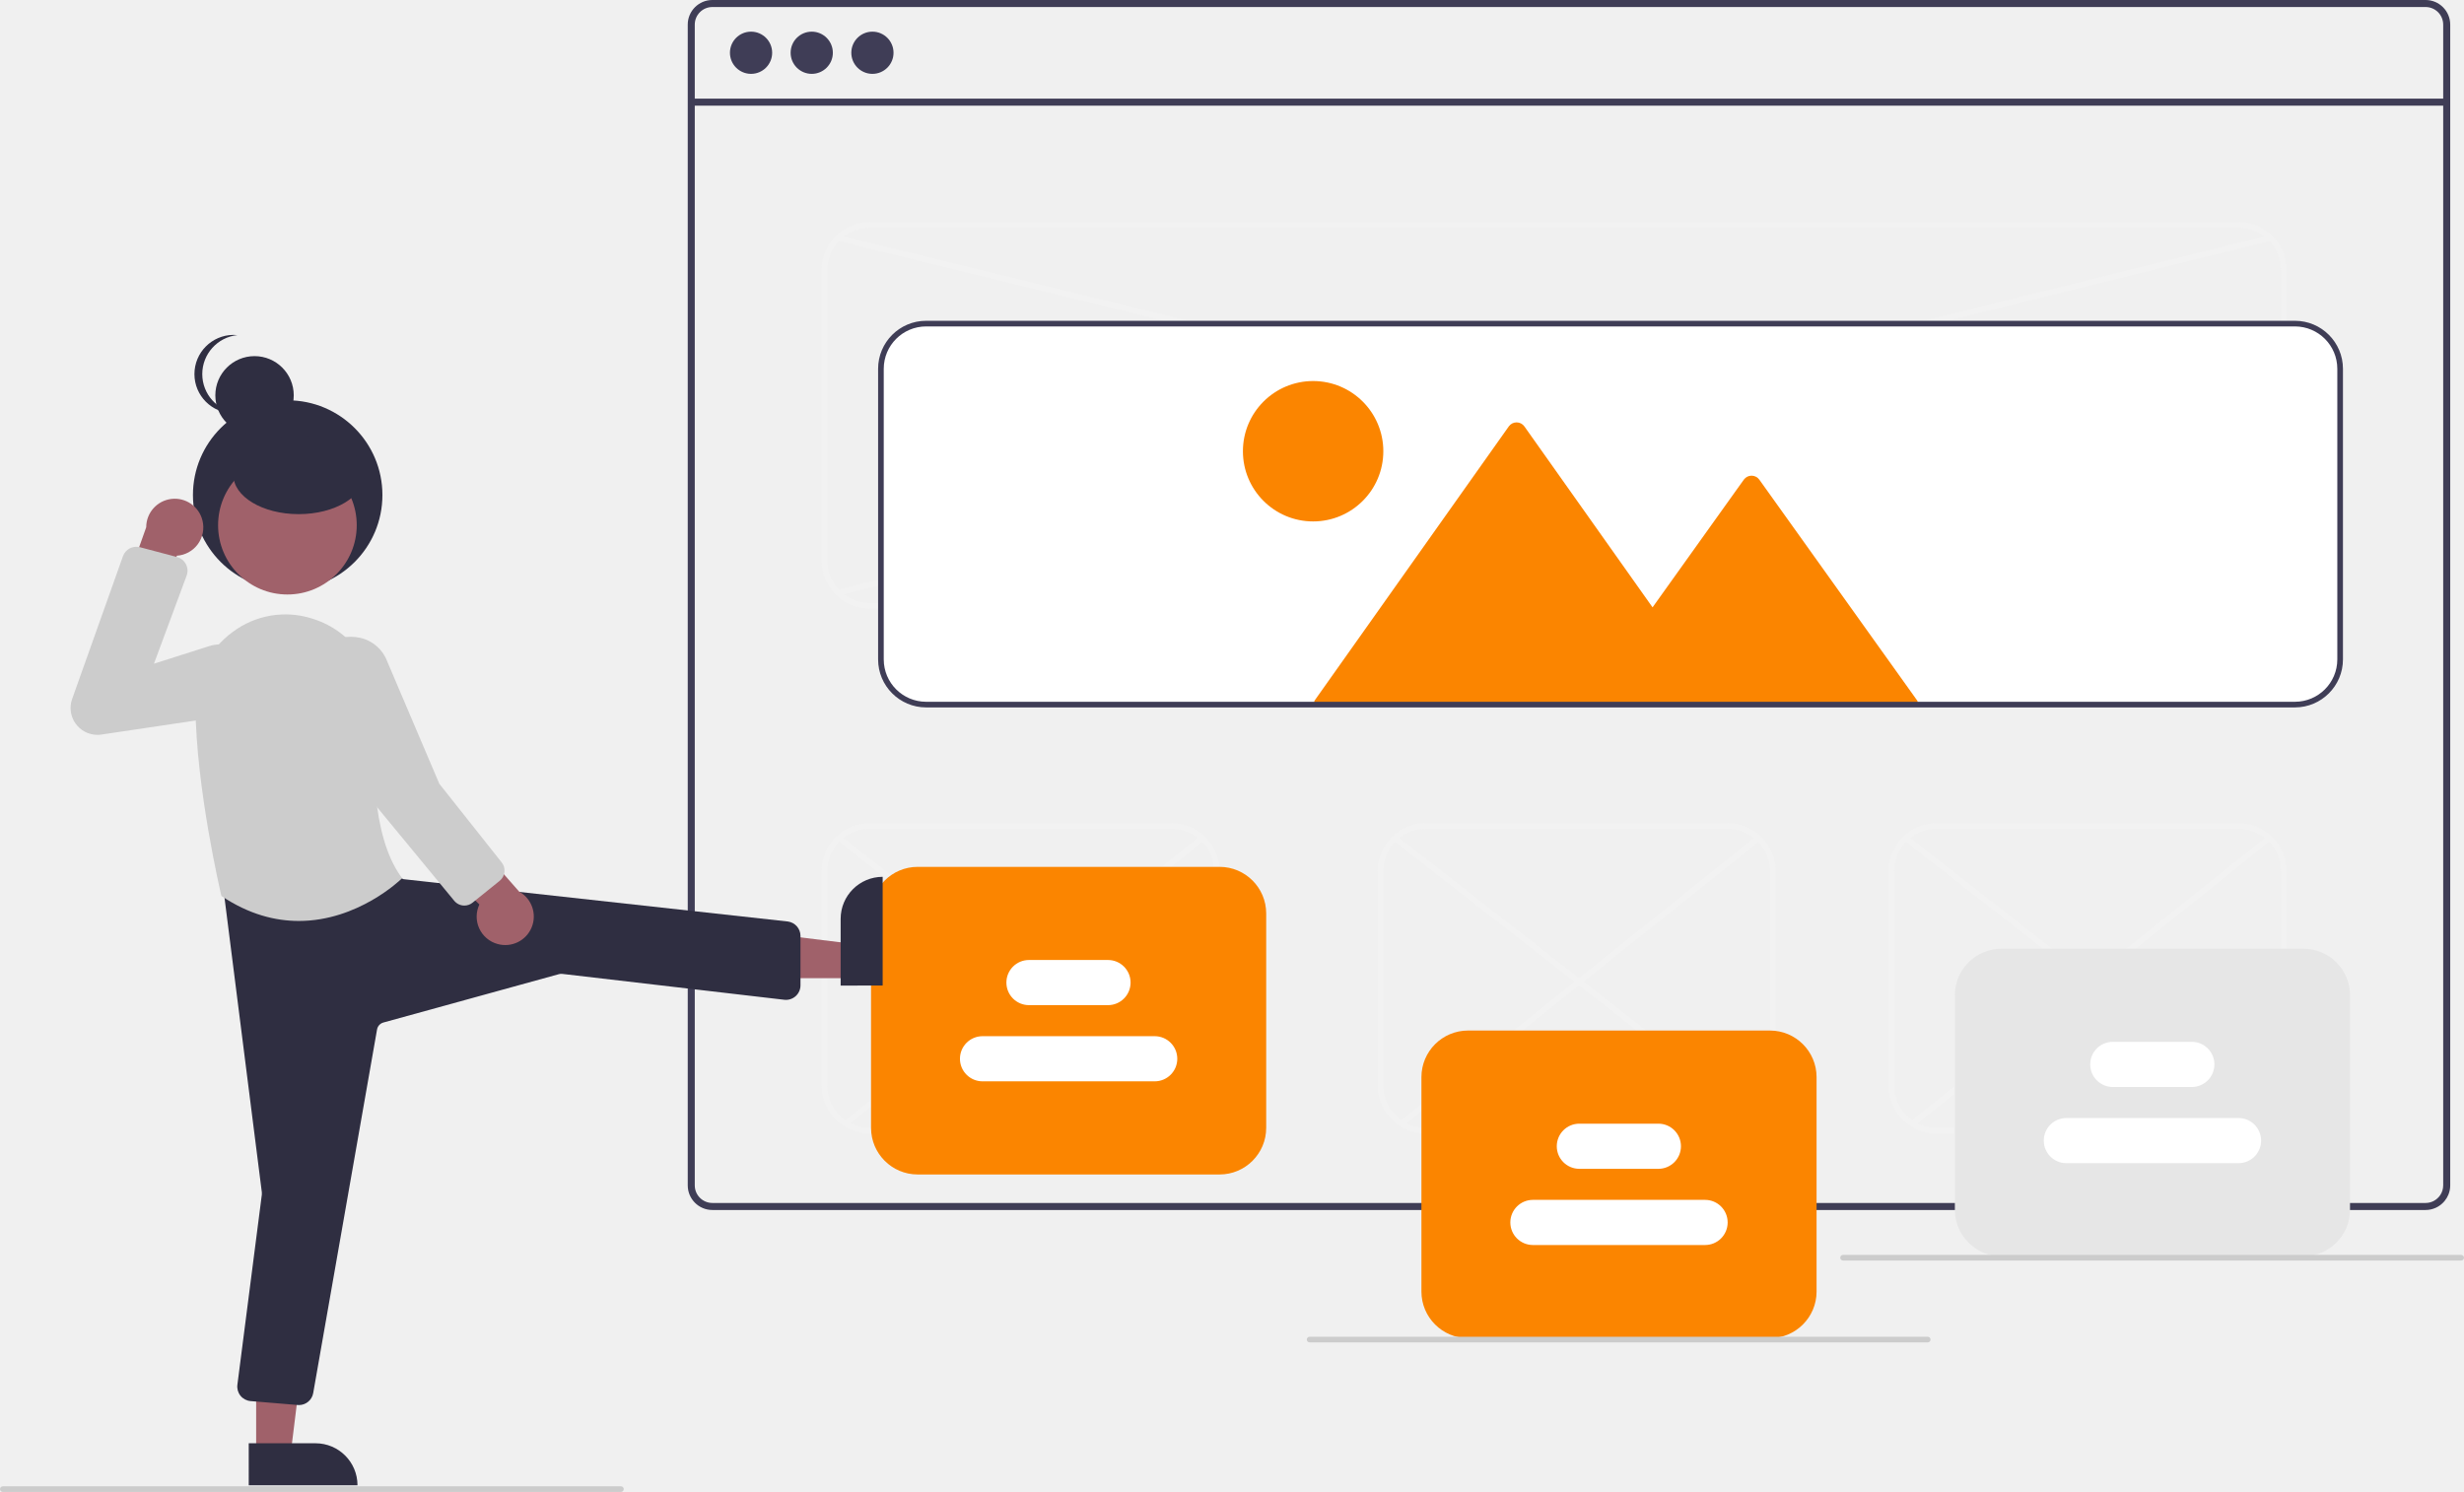
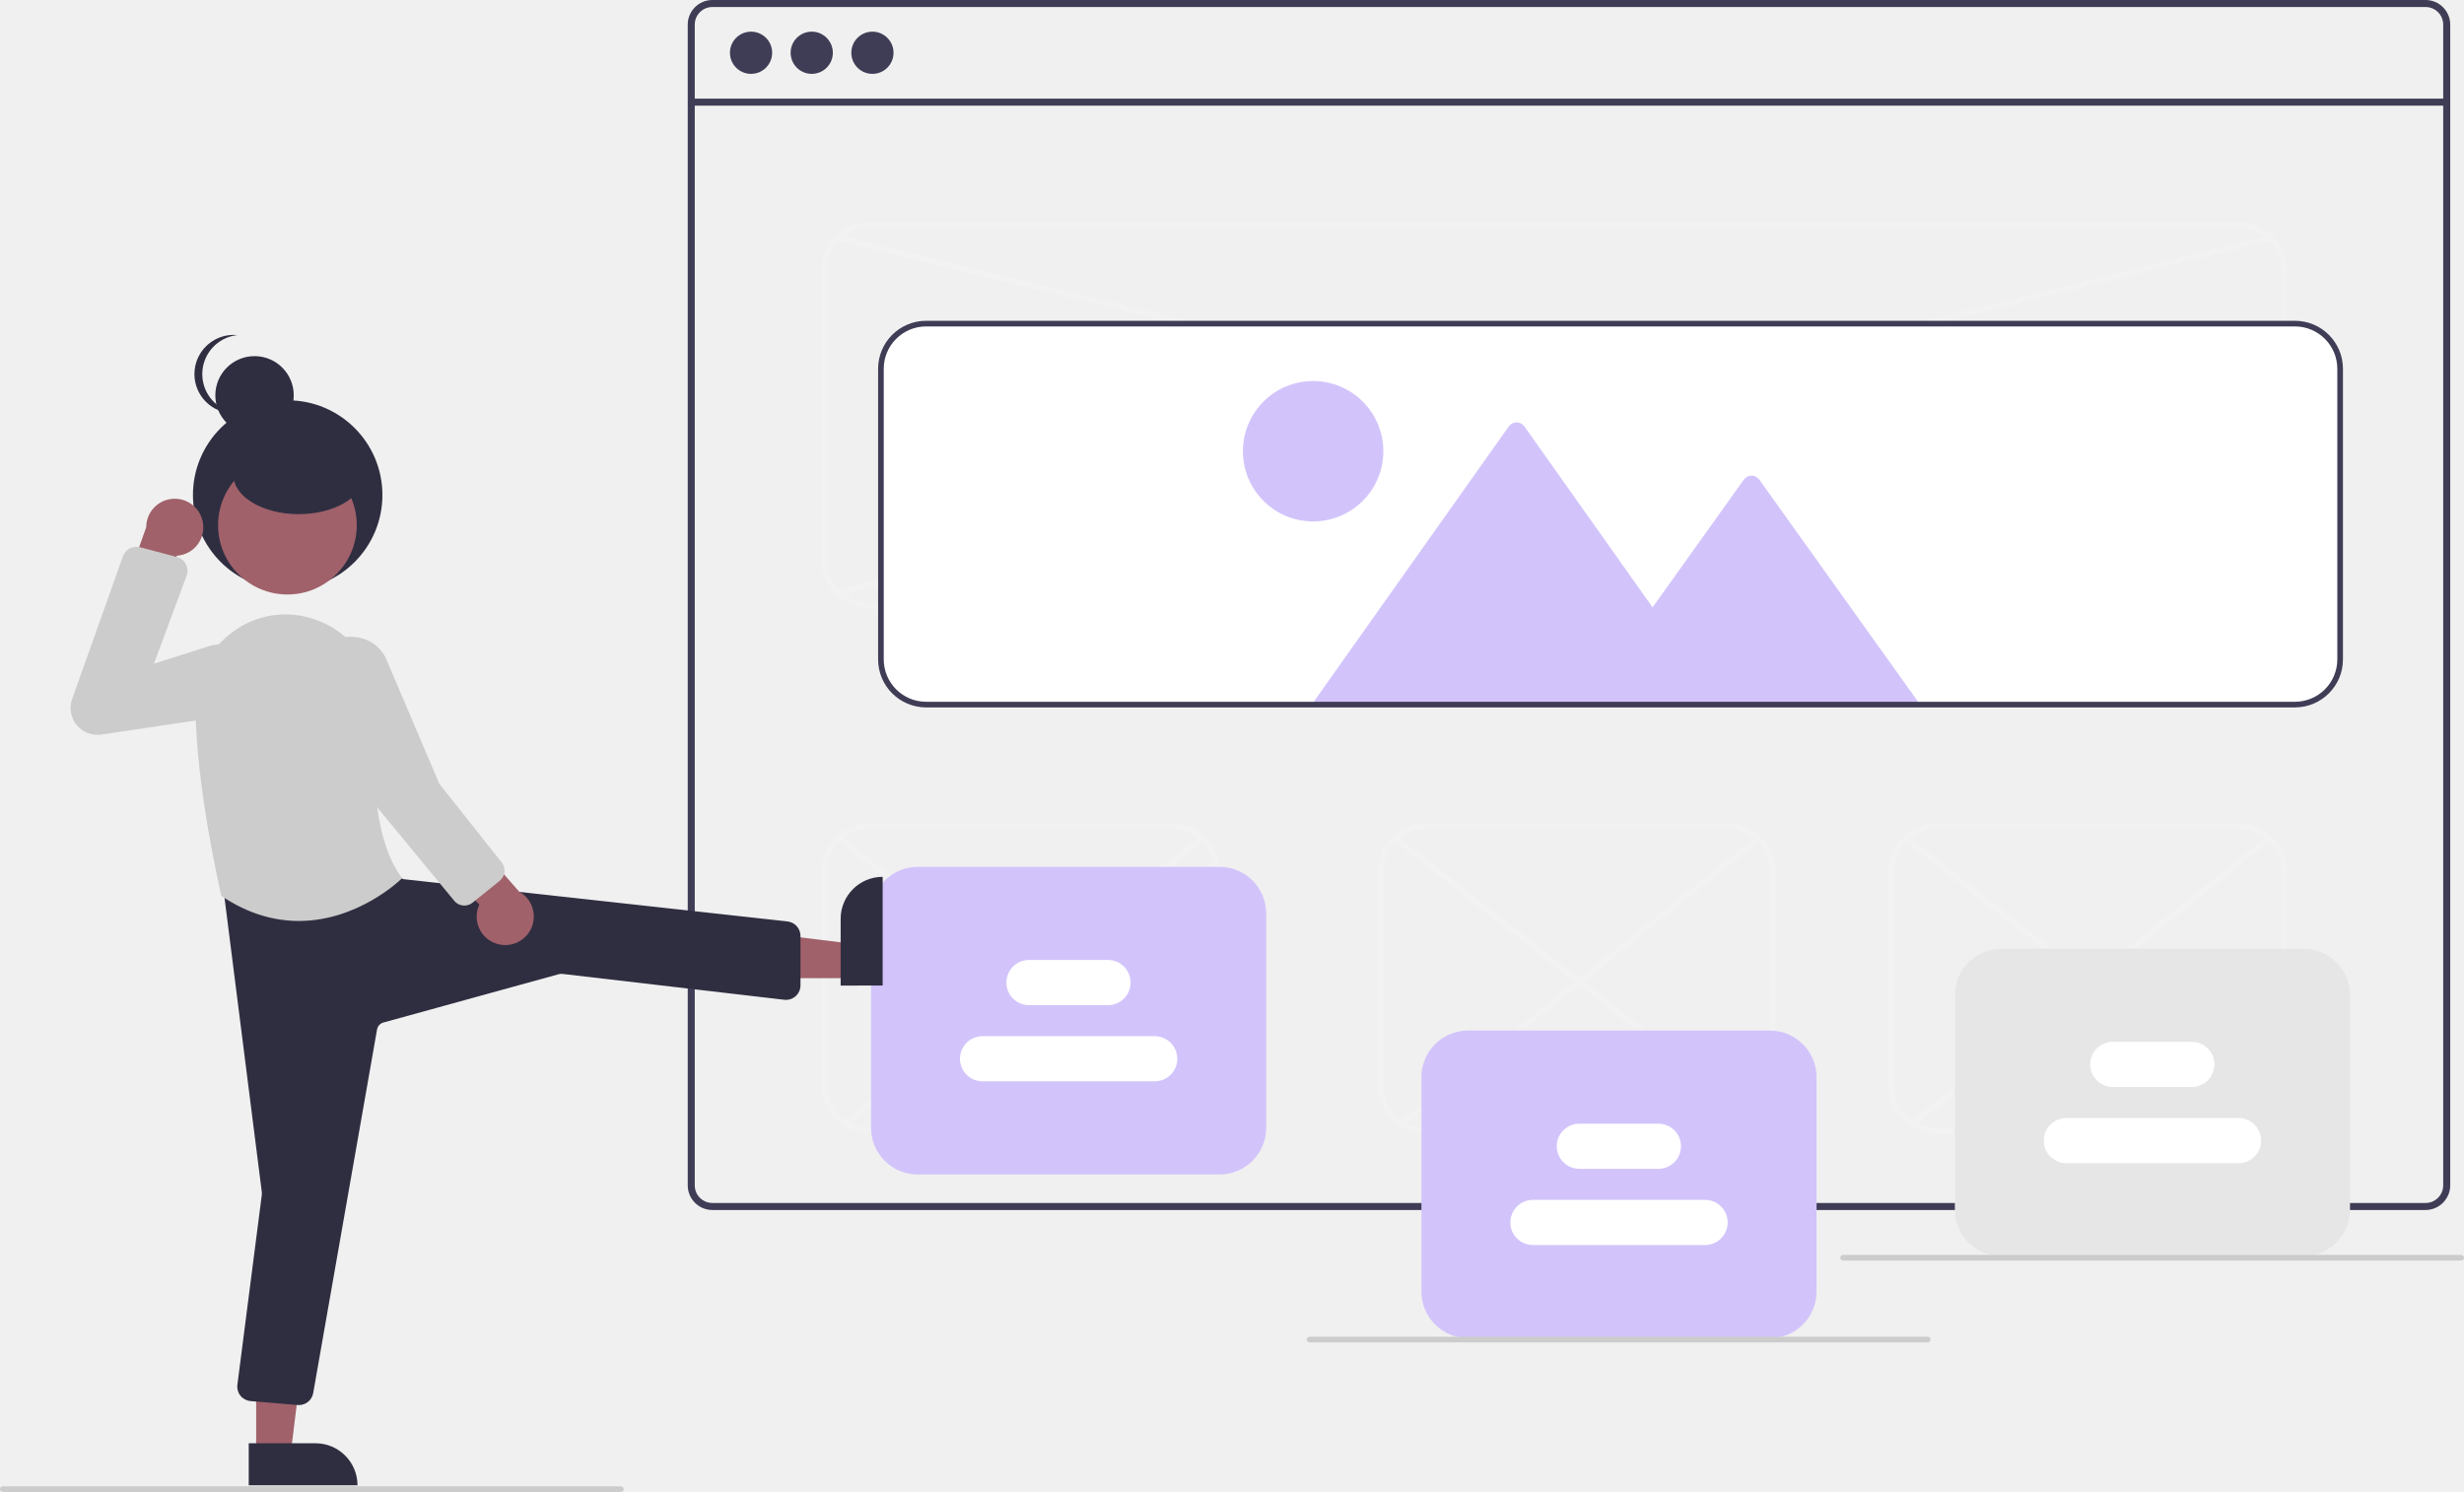
<svg xmlns="http://www.w3.org/2000/svg" data-name="Layer 1" width="873" height="528.671" viewBox="0 0 873 528.671">
  <path d="M1022.889,185.664h-607a8.728,8.728,0,0,0-8.72,8.72V605.704a8.728,8.728,0,0,0,8.72,8.72h607a8.712,8.712,0,0,0,6.63-3.06,2.045,2.045,0,0,0,.19-.24,8.167,8.167,0,0,0,1.25-2.11,8.507,8.507,0,0,0,.66-3.31V194.384A8.73,8.73,0,0,0,1022.889,185.664Zm6.24,420.04a6.175,6.175,0,0,1-1.03,3.42,6.446,6.446,0,0,1-2.36,2.12,6.184,6.184,0,0,1-2.85.69h-607a6.238,6.238,0,0,1-6.23-6.23V194.384a6.238,6.238,0,0,1,6.23-6.23h607a6.239,6.239,0,0,1,6.24,6.23Z" transform="translate(-163.5 -185.6643)" fill="#3f3d56" />
  <rect x="244.911" y="34.949" width="621.957" height="2.493" fill="#3f3d56" />
  <circle cx="266.1" cy="18.696" r="7.478" fill="#3f3d56" />
  <circle cx="287.601" cy="18.696" r="7.478" fill="#3f3d56" />
  <circle cx="309.101" cy="18.696" r="7.478" fill="#3f3d56" />
  <path d="M956.614,401.336h-485a17.019,17.019,0,0,1-17-17v-103a17.019,17.019,0,0,1,17-17h485a17.019,17.019,0,0,1,17,17v103A17.019,17.019,0,0,1,956.614,401.336Zm-485-135a15.017,15.017,0,0,0-15,15v103a15.017,15.017,0,0,0,15,15h485a15.017,15.017,0,0,0,15-15v-103a15.017,15.017,0,0,0-15-15Z" transform="translate(-163.5 -185.6643)" fill="#f2f2f2" />
  <path d="M578.614,587.336h-107a17.019,17.019,0,0,1-17-17v-76a17.019,17.019,0,0,1,17-17h107a17.019,17.019,0,0,1,17,17v76A17.019,17.019,0,0,1,578.614,587.336Zm-107-108a15.017,15.017,0,0,0-15,15v76a15.017,15.017,0,0,0,15,15h107a15.017,15.017,0,0,0,15-15v-76a15.017,15.017,0,0,0-15-15Z" transform="translate(-163.5 -185.6643)" fill="#f2f2f2" />
  <path d="M956.614,587.336h-107a17.019,17.019,0,0,1-17-17v-76a17.019,17.019,0,0,1,17-17h107a17.019,17.019,0,0,1,17,17v76A17.019,17.019,0,0,1,956.614,587.336Zm-107-108a15.017,15.017,0,0,0-15,15v76a15.017,15.017,0,0,0,15,15h107a15.017,15.017,0,0,0,15-15v-76a15.017,15.017,0,0,0-15-15Z" transform="translate(-163.5 -185.6643)" fill="#f2f2f2" />
  <path d="M775.614,587.336h-107a17.019,17.019,0,0,1-17-17v-76a17.019,17.019,0,0,1,17-17h107a17.019,17.019,0,0,1,17,17v76A17.019,17.019,0,0,1,775.614,587.336Zm-107-108a15.017,15.017,0,0,0-15,15v76a15.017,15.017,0,0,0,15,15h107a15.017,15.017,0,0,0,15-15v-76a15.017,15.017,0,0,0-15-15Z" transform="translate(-163.5 -185.6643)" fill="#f2f2f2" />
  <rect x="715.471" y="68.968" width="2" height="527.397" transform="translate(59.56218 763.8853) rotate(-76.25179)" fill="#f2f2f2" />
  <rect x="452.663" y="331.836" width="522.902" height="2" transform="translate(-222.582 -4.17702) rotate(-13.91411)" fill="#f2f2f2" />
  <path d="M976.614,435.835h-485a16.519,16.519,0,0,1-16.5-16.5v-103a16.519,16.519,0,0,1,16.5-16.5h485a16.519,16.519,0,0,1,16.5,16.5v103A16.519,16.519,0,0,1,976.614,435.835Z" transform="translate(-163.5 -185.6643)" fill="#fff" />
  <rect x="720.783" y="451.355" width="2" height="162.548" transform="matrix(0.61507, -0.78848, 0.78848, 0.61507, -305.626, 588.4719)" fill="#f2f2f2" />
  <rect x="642.283" y="532.238" width="161.993" height="2" transform="translate(-338.114 383.1165) rotate(-38.66636)" fill="#f2f2f2" />
  <rect x="523.783" y="451.355" width="2" height="162.548" transform="matrix(0.61507, -0.78848, 0.78848, 0.61507, -381.4581, 433.1421)" fill="#f2f2f2" />
  <rect x="445.283" y="532.238" width="161.993" height="2" transform="translate(-381.2969 260.034) rotate(-38.66636)" fill="#f2f2f2" />
  <rect x="901.783" y="451.355" width="2" height="162.548" transform="matrix(0.61507, -0.78848, 0.78848, 0.61507, -235.9528, 731.186)" fill="#f2f2f2" />
  <rect x="823.283" y="532.238" width="161.993" height="2" transform="translate(-298.4384 496.2024) rotate(-38.66636)" fill="#f2f2f2" />
-   <path d="M790.614,659.836h-107a16.519,16.519,0,0,1-16.5-16.5v-76a16.519,16.519,0,0,1,16.5-16.5h107a16.519,16.519,0,0,1,16.5,16.5v76A16.519,16.519,0,0,1,790.614,659.836Z" transform="translate(-163.5 -185.6643)" fill="#fb8500ff" />
+   <path d="M790.614,659.836h-107a16.519,16.519,0,0,1-16.5-16.5v-76a16.519,16.519,0,0,1,16.5-16.5h107a16.519,16.519,0,0,1,16.5,16.5v76A16.519,16.519,0,0,1,790.614,659.836Z" transform="translate(-163.5 -185.6643)" fill="#D2C4FB" />
  <path d="M846.5,661.336h-219a1,1,0,0,1,0-2h219a1,1,0,0,1,0,2Z" transform="translate(-163.5 -185.6643)" fill="#ccc" />
  <path d="M383.5,714.336h-219a1,1,0,0,1,0-2h219a1,1,0,0,1,0,2Z" transform="translate(-163.5 -185.6643)" fill="#ccc" />
  <path d="M751.067,599.836h-28a8,8,0,0,1,0-16h28a8,8,0,0,1,0,16Z" transform="translate(-163.5 -185.6643)" fill="#fff" />
  <path d="M767.614,626.836h-61a8,8,0,0,1,0-16h61a8,8,0,0,1,0,16Z" transform="translate(-163.5 -185.6643)" fill="#fff" />
-   <path d="M595.614,601.836h-107a16.519,16.519,0,0,1-16.5-16.5v-76a16.519,16.519,0,0,1,16.5-16.5h107a16.519,16.519,0,0,1,16.5,16.5v76A16.519,16.519,0,0,1,595.614,601.836Z" transform="translate(-163.5 -185.6643)" fill="#fb8500ff" />
+   <path d="M595.614,601.836h-107a16.519,16.519,0,0,1-16.5-16.5v-76a16.519,16.519,0,0,1,16.5-16.5h107a16.519,16.519,0,0,1,16.5,16.5v76A16.519,16.519,0,0,1,595.614,601.836Z" transform="translate(-163.5 -185.6643)" fill="#D2C4FB" />
  <path d="M556.067,541.836h-28a8,8,0,0,1,0-16h28a8,8,0,0,1,0,16Z" transform="translate(-163.5 -185.6643)" fill="#fff" />
  <path d="M572.614,568.836h-61a8,8,0,1,1,0-16h61a8,8,0,0,1,0,16Z" transform="translate(-163.5 -185.6643)" fill="#fff" />
  <path d="M979.614,630.836h-107a16.519,16.519,0,0,1-16.5-16.5v-76a16.519,16.519,0,0,1,16.5-16.5h107a16.519,16.519,0,0,1,16.5,16.5v76A16.519,16.519,0,0,1,979.614,630.836Z" transform="translate(-163.5 -185.6643)" fill="#e6e6e6" />
  <path d="M940.067,570.836h-28a8,8,0,0,1,0-16h28a8,8,0,0,1,0,16Z" transform="translate(-163.5 -185.6643)" fill="#fff" />
  <path d="M956.614,597.836h-61a8,8,0,0,1,0-16h61a8,8,0,0,1,0,16Z" transform="translate(-163.5 -185.6643)" fill="#fff" />
  <polygon points="301.345 346.608 301.345 334.348 254.057 328.515 254.058 346.61 301.345 346.608" fill="#a0616a" />
  <path d="M449.52,508.19h38.531a0,0,0,0,1,0,0v14.887a0,0,0,0,1,0,0H464.407a14.887,14.887,0,0,1-14.887-14.887v0A0,0,0,0,1,449.52,508.19Z" transform="translate(820.8972 -138.8395) rotate(89.99738)" fill="#2f2e41" />
  <polygon points="90.755 514.923 103.015 514.922 108.847 467.634 90.753 467.635 90.755 514.923" fill="#a0616a" />
  <path d="M251.628,697.083h38.531a0,0,0,0,1,0,0v14.887a0,0,0,0,1,0,0H266.515a14.887,14.887,0,0,1-14.887-14.887v0a0,0,0,0,1,0,0Z" transform="translate(378.3196 1223.377) rotate(179.9974)" fill="#2f2e41" />
  <path d="M269.417,683.547c-.146,0-.293-.007-.441-.02L252.278,682.136a5.139,5.139,0,0,1-4.673-5.778l8.666-67.398a3.126,3.126,0,0,0,0-.789L242.506,499.541a5.141,5.141,0,0,1,5.028-5.786l48.693-.69a5.961,5.961,0,0,1,.742.043l.133.037,9.366,4.054,136.162,14.996a5.16,5.16,0,0,1,4.484,5.1v17.531a5.143,5.143,0,0,1-5.735,5.107l-78.662-9.169a3.043,3.043,0,0,0-1.187.091l-62.205,17.144a3.12,3.12,0,0,0-2.237,2.46L274.469,679.295A5.126,5.126,0,0,1,269.417,683.547Z" transform="translate(-163.5 -185.6643)" fill="#2f2e41" />
  <circle cx="101.927" cy="175.413" r="33.566" fill="#2f2e41" />
  <circle cx="90.185" cy="140.084" r="13.89" fill="#2f2e41" />
  <path d="M235.165,318.225a13.891,13.891,0,0,1,12.443-13.814,14.042,14.042,0,0,0-1.447-.075,13.89,13.89,0,0,0,0,27.779,14.042,14.042,0,0,0,1.447-.075A13.891,13.891,0,0,1,235.165,318.225Z" transform="translate(-163.5 -185.6643)" fill="#2f2e41" />
  <path d="M269.381,512.006c-8.338,0-17.613-2.309-27.269-8.746l-.164-.109-.045-.19c-.09-.377-8.973-37.978-9.148-67.1a32.068,32.068,0,0,1,13.199-26.269,31.129,31.129,0,0,1,28.152-4.733h0q.938.297,1.88.638a31.98,31.98,0,0,1,20.669,32.774c-1.267,15.388-1.774,43.413,9.055,58.22l.253.347-.304.303C305.451,497.347,290.39,512.006,269.381,512.006Z" transform="translate(-163.5 -185.6643)" fill="#ccc" />
  <circle cx="101.831" cy="186.097" r="24.561" fill="#a0616a" />
  <path d="M235.246,370.14a10.056,10.056,0,0,1-9.103,12.445l-9.477,34.455-12.236-13.968L215.305,372.495A10.11,10.11,0,0,1,235.246,370.14Z" transform="translate(-163.5 -185.6643)" fill="#a0616a" />
  <path d="M197.992,446.061a9.519,9.519,0,0,1-8.933-12.709l18.016-50.621a5.042,5.042,0,0,1,6.005-3.165l13.129,3.476a5.013,5.013,0,0,1,3.417,6.59l-11.579,31.21,19.64-6.247a12.771,12.771,0,1,1,5.753,24.803l-44.016,6.557A9.625,9.625,0,0,1,197.992,446.061Z" transform="translate(-163.5 -185.6643)" fill="#ccc" />
  <ellipse cx="105.831" cy="168.296" rx="23.149" ry="13.89" fill="#2f2e41" />
  <path d="M339.798,520.171a10.056,10.056,0,0,1-6.449-14.006l-25.501-25.033,18.155-3.901,21.433,24.37a10.11,10.11,0,0,1-7.638,18.57Z" transform="translate(-163.5 -185.6643)" fill="#a0616a" />
  <path d="M328.027,506.551a4.622,4.622,0,0,1-3.576-1.677l-27.838-33.774-21.789-41.845a13.84,13.84,0,0,1,2.067-12.538,13.289,13.289,0,0,1,11.026-5.41,17.426,17.426,0,0,1,3.214.368,13.311,13.311,0,0,1,9.561,8.353l18.458,43.363,22.121,27.904a4.639,4.639,0,0,1-.721,6.475l-9.626,7.763A4.6,4.6,0,0,1,328.027,506.551Z" transform="translate(-163.5 -185.6643)" fill="#ccc" />
  <path d="M1035.5,632.336h-219a1,1,0,0,1,0-2h219a1,1,0,0,1,0,2Z" transform="translate(-163.5 -185.6643)" fill="#ccc" />
-   <path d="M842.884,434.071v1.265H629.184v-1.323l1.15-1.627,67.75-95.647a3.385,3.385,0,0,1,5.49,0l45.43,64.137L781.344,355.62a3.385,3.385,0,0,1,5.48,0l54.91,76.833Z" transform="translate(-163.5 -185.6643)" fill="#fb8500ff" />
-   <circle cx="465.241" cy="159.895" r="24.873" fill="#fb8500ff" />
+   <path d="M842.884,434.071v1.265H629.184v-1.323l1.15-1.627,67.75-95.647a3.385,3.385,0,0,1,5.49,0l45.43,64.137L781.344,355.62a3.385,3.385,0,0,1,5.48,0l54.91,76.833Z" transform="translate(-163.5 -185.6643)" fill="#D2C4FB" />
+   <circle cx="465.241" cy="159.895" r="24.873" fill="#D2C4FB" />
  <path d="M976.614,436.336h-485a17.019,17.019,0,0,1-17-17v-103a17.019,17.019,0,0,1,17-17h485a17.019,17.019,0,0,1,17,17v103A17.019,17.019,0,0,1,976.614,436.336Zm-485-135a15.017,15.017,0,0,0-15,15v103a15.017,15.017,0,0,0,15,15h485a15.017,15.017,0,0,0,15-15v-103a15.017,15.017,0,0,0-15-15Z" transform="translate(-163.5 -185.6643)" fill="#3f3d56" />
</svg>
